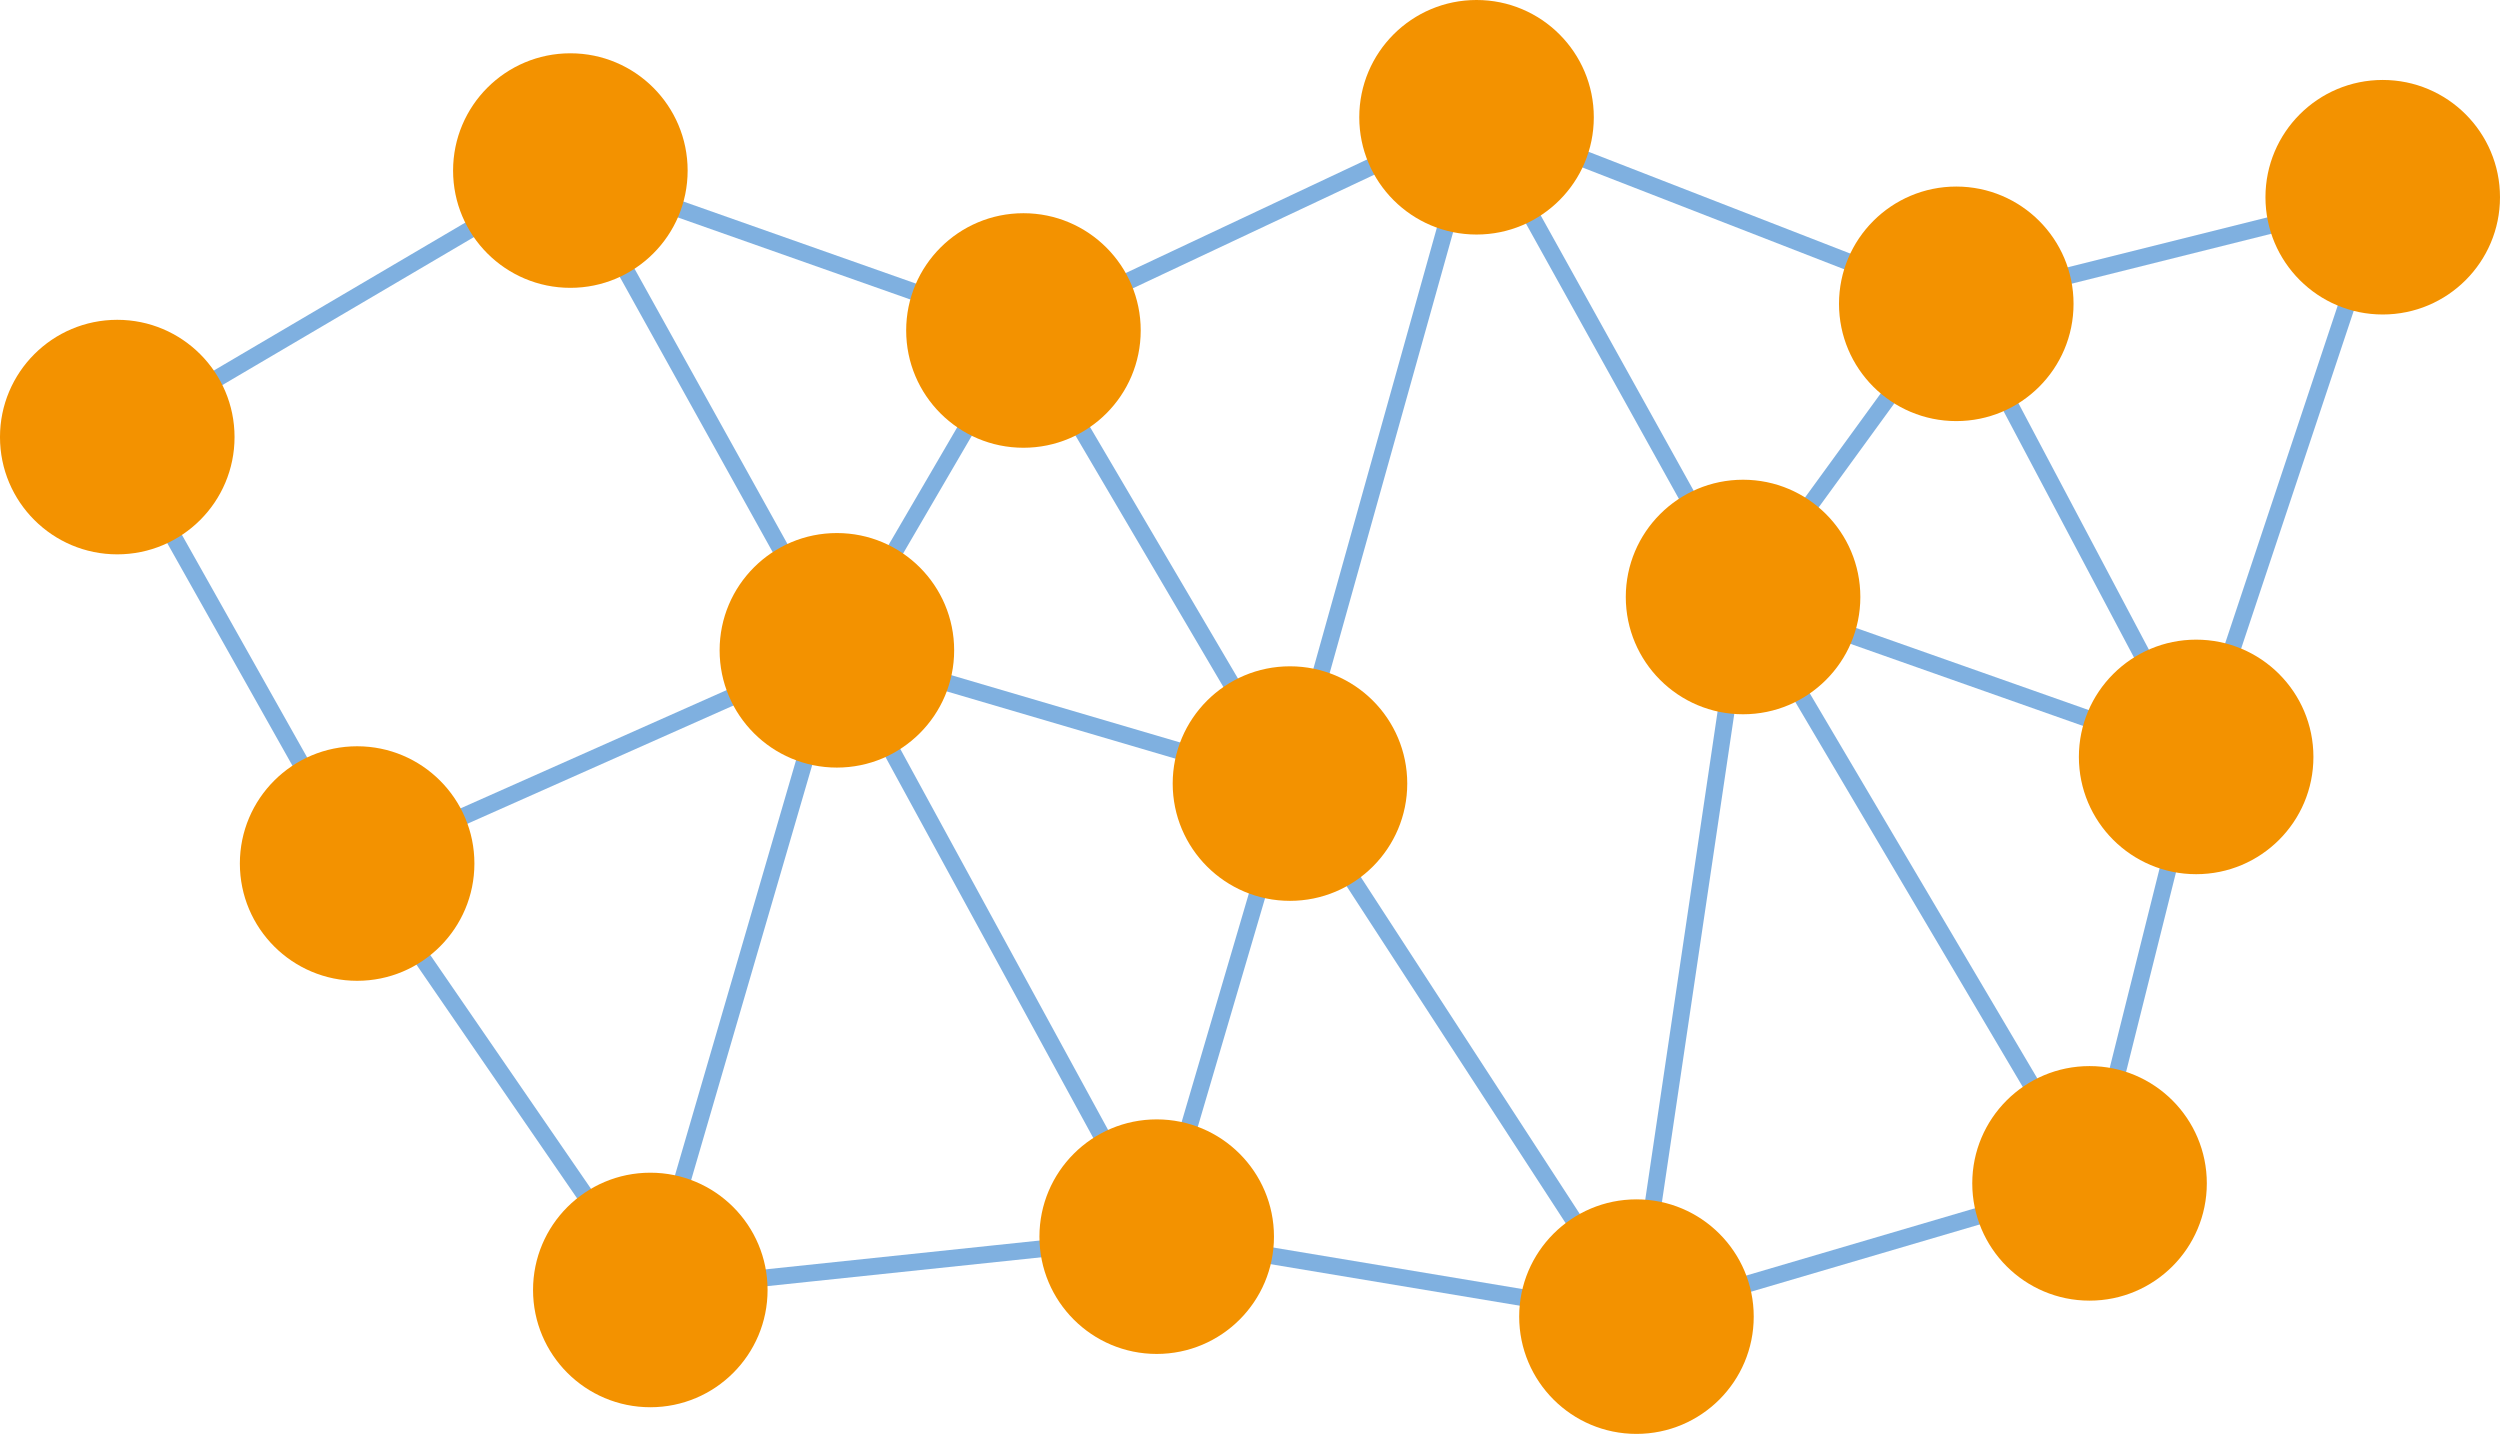
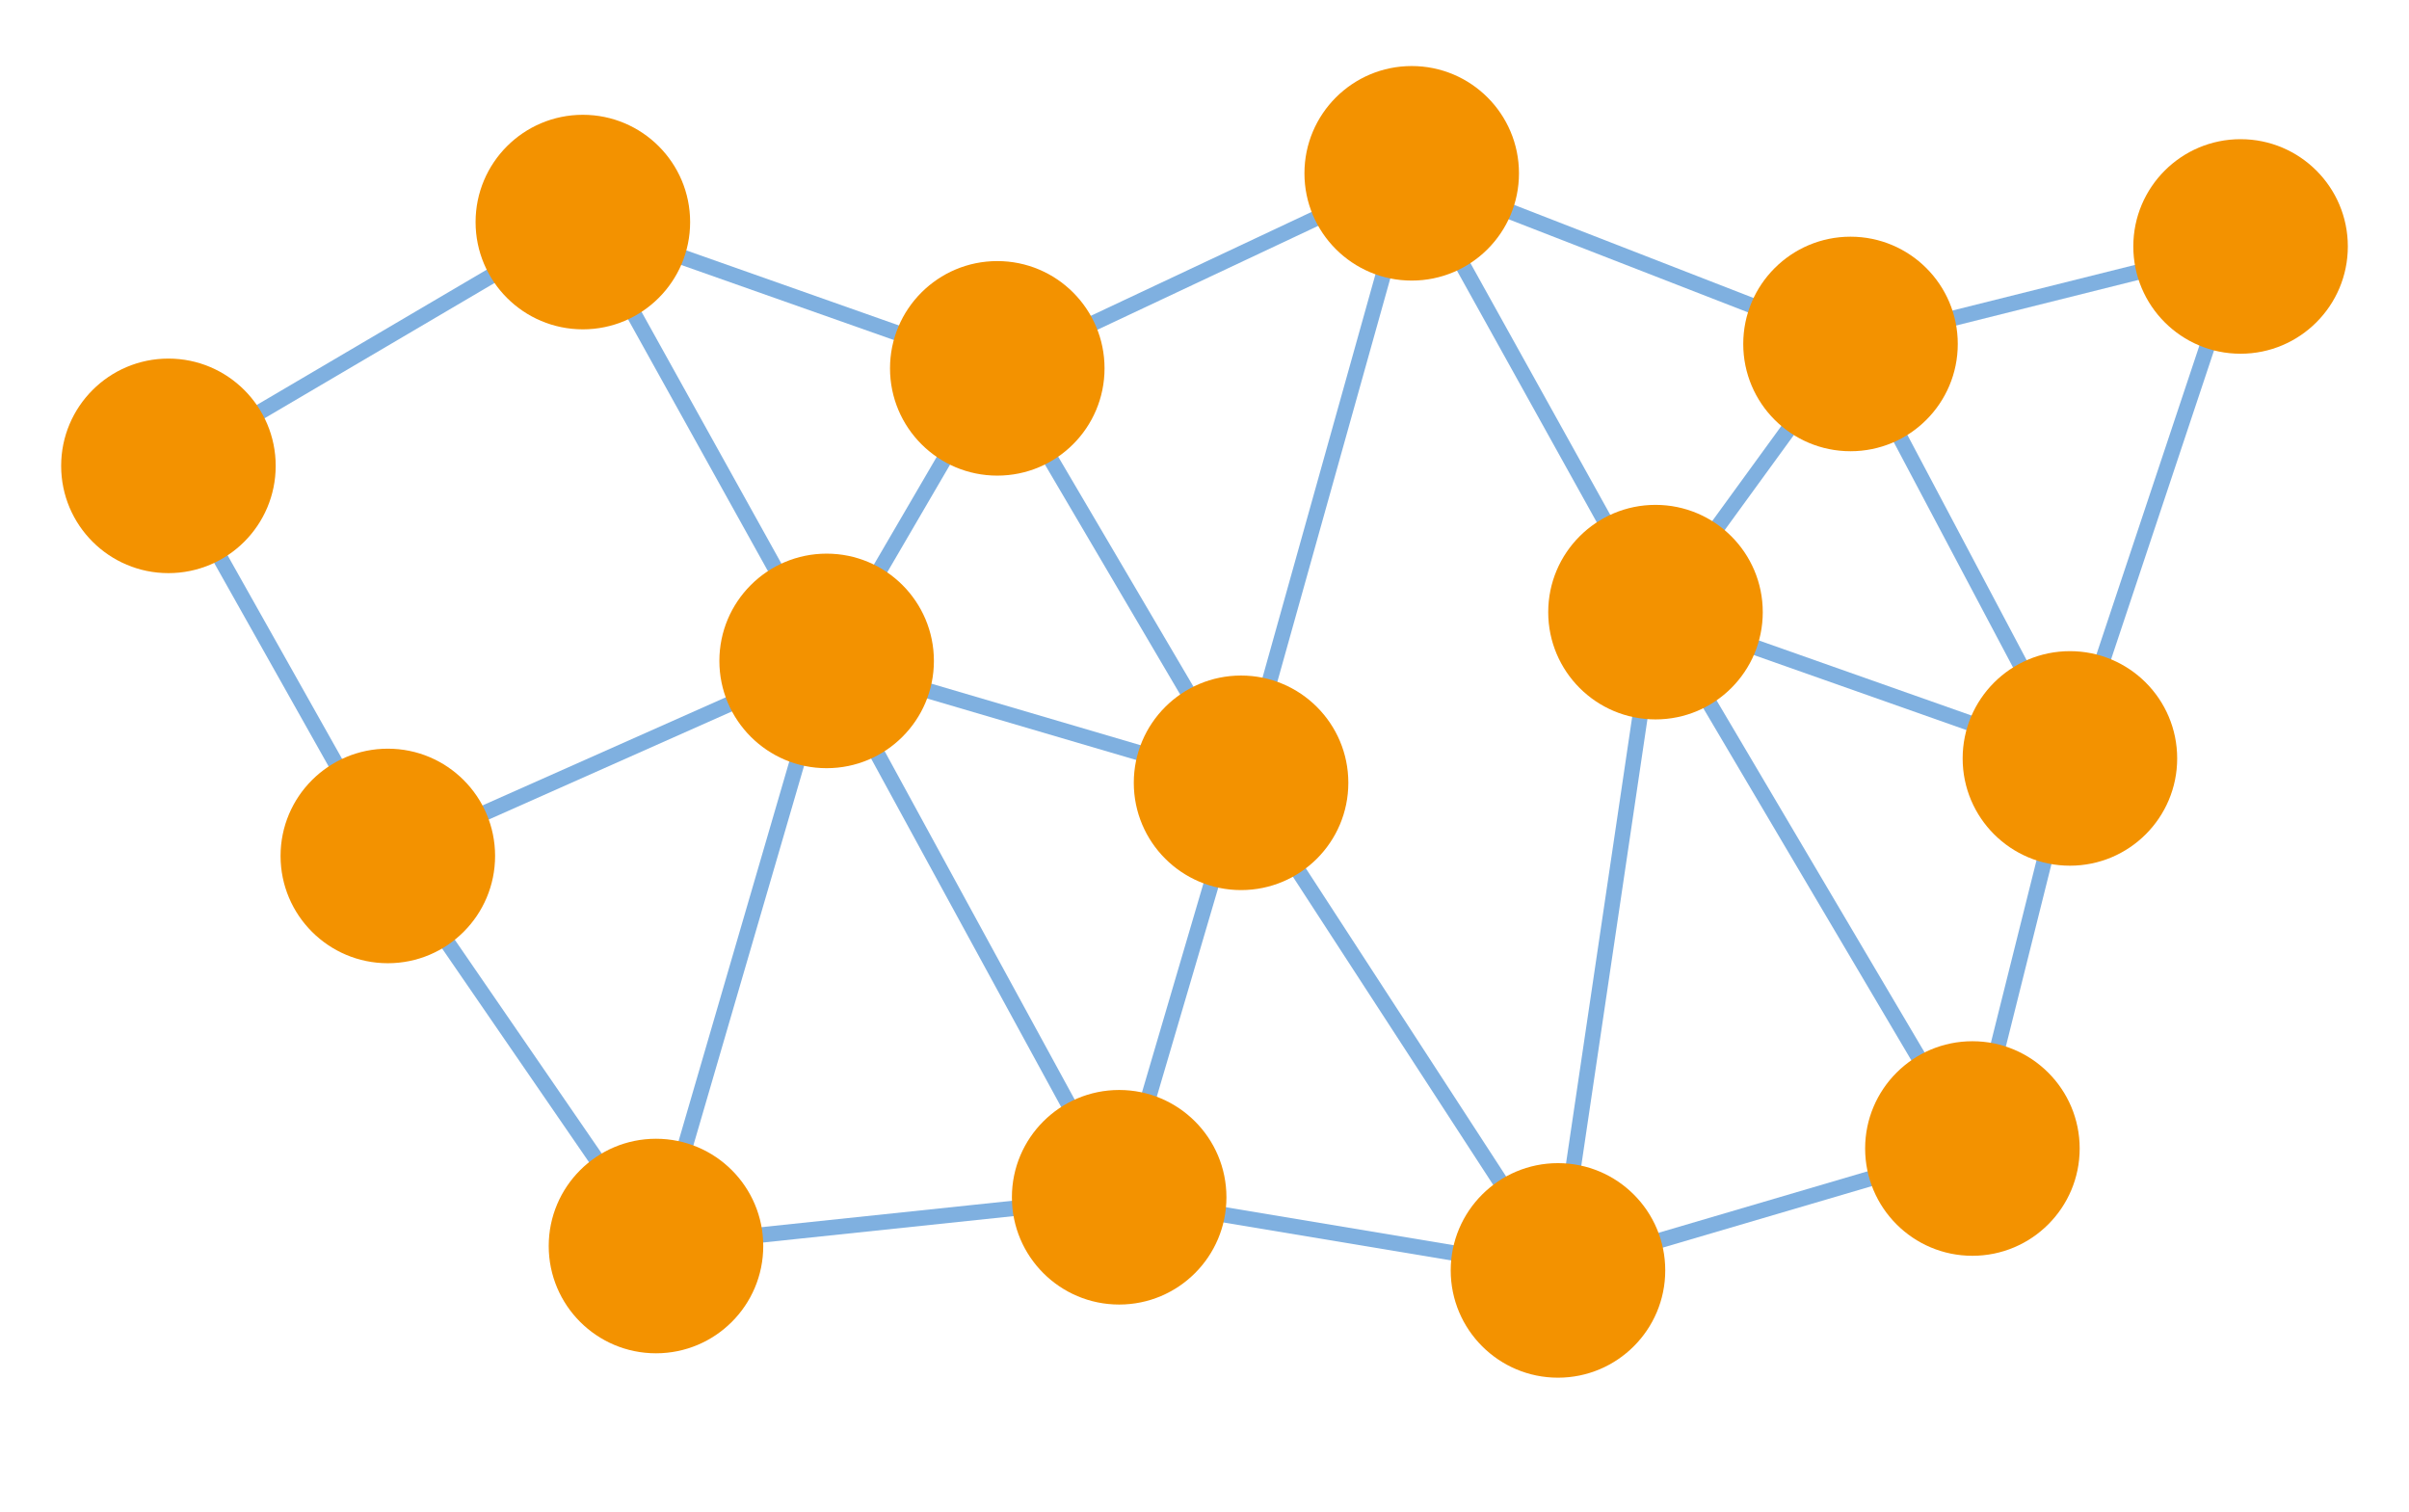
- <svg xmlns="http://www.w3.org/2000/svg" version="1.1" width="132.945pt" height="76.252pt" viewBox="-69.011 -69.011 132.945 76.252">
+ <svg xmlns="http://www.w3.org/2000/svg" version="1.1" width="140.057pt" height="87.899pt" viewBox="-72 -72 140.057 87.899">
  <g id="page1">
-     <g stroke-miterlimit="10" transform="translate(-62.77502,-30.17678)scale(0.996264,-0.996264)">
+     <g stroke-miterlimit="10" transform="translate(-62.20791,-29.32637)scale(0.996264,-0.996264)">
      <g fill="#000" stroke="#000">
        <g stroke-width="0.4">
          <g stroke="#7fb0e0">
            <g stroke-width="0.9">
              <path d="M0 15.649L24.185 29.875" fill="none" />
            </g>
          </g>
          <g stroke="#7fb0e0">
            <g stroke-width="0.9">
              <path d="M24.185 29.875L48.37 21.34" fill="none" />
            </g>
          </g>
          <g stroke="#7fb0e0">
            <g stroke-width="0.9">
              <path d="M48.37 21.34L72.555 32.72" fill="none" />
            </g>
          </g>
          <g stroke="#7fb0e0">
            <g stroke-width="0.9">
              <path d="M72.555 32.72L98.162 22.762" fill="none" />
            </g>
          </g>
          <g stroke="#7fb0e0">
            <g stroke-width="0.9">
              <path d="M98.162 22.762L120.924 28.453" fill="none" />
            </g>
          </g>
          <g stroke="#7fb0e0">
            <g stroke-width="0.9">
              <path d="M0 15.649L12.804-7.113" fill="none" />
            </g>
          </g>
          <g stroke="#7fb0e0">
            <g stroke-width="0.9">
              <path d="M12.804-7.113L38.411 4.268" fill="none" />
            </g>
          </g>
          <g stroke="#7fb0e0">
            <g stroke-width="0.9">
              <path d="M38.411 4.268L62.596-2.845" fill="none" />
            </g>
          </g>
          <g stroke="#7fb0e0">
            <g stroke-width="0.9">
              <path d="M86.781 7.113L110.966-1.423" fill="none" />
            </g>
          </g>
          <g stroke="#7fb0e0">
            <g stroke-width="0.9">
              <path d="M110.966-1.423L120.924 28.453" fill="none" />
            </g>
          </g>
          <g stroke="#7fb0e0">
            <g stroke-width="0.9">
              <path d="M24.185 29.875L38.411 4.268" fill="none" />
            </g>
          </g>
          <g stroke="#7fb0e0">
            <g stroke-width="0.9">
              <path d="M48.37 21.34L38.411 4.268" fill="none" />
            </g>
          </g>
          <g stroke="#7fb0e0">
            <g stroke-width="0.9">
              <path d="M48.37 21.34L62.596-2.845" fill="none" />
            </g>
          </g>
          <g stroke="#7fb0e0">
            <g stroke-width="0.9">
              <path d="M72.555 32.72L62.596-2.845" fill="none" />
            </g>
          </g>
          <g stroke="#7fb0e0">
            <g stroke-width="0.9">
              <path d="M72.555 32.72L86.781 7.113" fill="none" />
            </g>
          </g>
          <g stroke="#7fb0e0">
            <g stroke-width="0.9">
              <path d="M98.162 22.762L86.781 7.113" fill="none" />
            </g>
          </g>
          <g stroke="#7fb0e0">
            <g stroke-width="0.9">
              <path d="M98.162 22.762L110.966-1.423" fill="none" />
            </g>
          </g>
          <g stroke="#7fb0e0">
            <g stroke-width="0.9">
              <path d="M12.804-7.113L28.453-29.875" fill="none" />
            </g>
          </g>
          <g stroke="#7fb0e0">
            <g stroke-width="0.9">
              <path d="M28.453-29.875L55.483-27.03" fill="none" />
            </g>
          </g>
          <g stroke="#7fb0e0">
            <g stroke-width="0.9">
              <path d="M55.483-27.03L81.09-31.298" fill="none" />
            </g>
          </g>
          <g stroke="#7fb0e0">
            <g stroke-width="0.9">
              <path d="M81.09-31.298L105.275-24.185" fill="none" />
            </g>
          </g>
          <g stroke="#7fb0e0">
            <g stroke-width="0.9">
              <path d="M105.275-24.185L110.966-1.423" fill="none" />
            </g>
          </g>
          <g stroke="#7fb0e0">
            <g stroke-width="0.9">
              <path d="M38.411 4.268L28.453-29.875" fill="none" />
            </g>
          </g>
          <g stroke="#7fb0e0">
            <g stroke-width="0.9">
              <path d="M38.411 4.268L55.483-27.03" fill="none" />
            </g>
          </g>
          <g stroke="#7fb0e0">
            <g stroke-width="0.9">
              <path d="M62.596-2.845L55.483-27.03" fill="none" />
            </g>
          </g>
          <g stroke="#7fb0e0">
            <g stroke-width="0.9">
              <path d="M62.596-2.845L81.09-31.298" fill="none" />
            </g>
          </g>
          <g stroke="#7fb0e0">
            <g stroke-width="0.9">
              <path d="M86.781 7.113L81.09-31.298" fill="none" />
            </g>
          </g>
          <g stroke="#7fb0e0">
            <g stroke-width="0.9">
              <path d="M86.781 7.113L105.275-24.185" fill="none" />
            </g>
          </g>
          <g fill="#f39200">
            <g fill="#f39200">
              <path d="M6.26 15.649C6.26 19.106 3.457 21.909 0 21.909S-6.26 19.106-6.26 15.649C-6.26 12.192-3.457 9.39 0 9.39S6.26 12.192 6.26 15.649ZM0 15.649" stroke="none" />
            </g>
            <g transform="translate(0.0,15.6491)">
-               <g stroke="none" transform="scale(-1.00375,1.00375)translate(-62.77502,-30.17678)scale(-1,-1)">
+               <g stroke="none" transform="scale(-1.00375,1.00375)translate(-62.20791,-29.32637)scale(-1,-1)">
                <g fill="#000">
                  <g stroke="none" />
                </g>
              </g>
            </g>
          </g>
          <g fill="#f39200">
            <g fill="#f39200">
              <path d="M30.445 29.875C30.445 33.333 27.642 36.135 24.185 36.135C20.728 36.135 17.925 33.333 17.925 29.875S20.728 23.616 24.185 23.616C27.642 23.616 30.445 26.418 30.445 29.875ZM24.185 29.875" stroke="none" />
            </g>
            <g transform="translate(24.185,29.87546)">
-               <g stroke="none" transform="scale(-1.00375,1.00375)translate(-62.77502,-30.17678)scale(-1,-1)">
+               <g stroke="none" transform="scale(-1.00375,1.00375)translate(-62.20791,-29.32637)scale(-1,-1)">
                <g fill="#000">
                  <g stroke="none" />
                </g>
              </g>
            </g>
          </g>
          <g fill="#f39200">
            <g fill="#f39200">
              <path d="M54.629 21.34C54.629 24.797 51.827 27.599 48.37 27.599S42.11 24.797 42.11 21.34C42.11 17.882 44.912 15.08 48.37 15.08S54.629 17.882 54.629 21.34ZM48.37 21.34" stroke="none" />
            </g>
            <g transform="translate(48.36957,21.33955)">
-               <g stroke="none" transform="scale(-1.00375,1.00375)translate(-62.77502,-30.17678)scale(-1,-1)">
+               <g stroke="none" transform="scale(-1.00375,1.00375)translate(-62.20791,-29.32637)scale(-1,-1)">
                <g fill="#000">
                  <g stroke="none" />
                </g>
              </g>
            </g>
          </g>
          <g fill="#f39200">
            <g fill="#f39200">
              <path d="M78.814 32.72C78.814 36.178 76.012 38.98 72.555 38.98S66.295 36.178 66.295 32.72C66.295 29.263 69.097 26.461 72.555 26.461S78.814 29.263 78.814 32.72ZM72.555 32.72" stroke="none" />
            </g>
            <g transform="translate(72.55458,32.72047)">
-               <g stroke="none" transform="scale(-1.00375,1.00375)translate(-62.77502,-30.17678)scale(-1,-1)">
+               <g stroke="none" transform="scale(-1.00375,1.00375)translate(-62.20791,-29.32637)scale(-1,-1)">
                <g fill="#000">
                  <g stroke="none" />
                </g>
              </g>
            </g>
          </g>
          <g fill="#f39200">
            <g fill="#f39200">
              <path d="M104.421 22.762C104.421 26.219 101.619 29.022 98.162 29.022C94.705 29.022 91.902 26.219 91.902 22.762S94.705 16.503 98.162 16.503C101.619 16.503 104.421 19.305 104.421 22.762ZM98.162 22.762" stroke="none" />
            </g>
            <g transform="translate(98.16187,22.76227)">
-               <g stroke="none" transform="scale(-1.00375,1.00375)translate(-62.77502,-30.17678)scale(-1,-1)">
+               <g stroke="none" transform="scale(-1.00375,1.00375)translate(-62.20791,-29.32637)scale(-1,-1)">
                <g fill="#000">
                  <g stroke="none" />
                </g>
              </g>
            </g>
          </g>
          <g fill="#f39200">
            <g fill="#f39200">
              <path d="M127.184 28.453C127.184 31.91 124.381 34.712 120.924 34.712S114.665 31.91 114.665 28.453C114.665 24.996 117.467 22.193 120.924 22.193S127.184 24.996 127.184 28.453ZM120.924 28.453" stroke="none" />
            </g>
            <g transform="translate(120.9241,28.45274)">
-               <g stroke="none" transform="scale(-1.00375,1.00375)translate(-62.77502,-30.17678)scale(-1,-1)">
+               <g stroke="none" transform="scale(-1.00375,1.00375)translate(-62.20791,-29.32637)scale(-1,-1)">
                <g fill="#000">
                  <g stroke="none" />
                </g>
              </g>
            </g>
          </g>
          <g fill="#f39200">
            <g fill="#f39200">
              <path d="M19.063-7.113C19.063-3.656 16.261-.854 12.804-.854C9.347-.854 6.544-3.656 6.544-7.113C6.544-10.57 9.347-13.373 12.804-13.373C16.261-13.373 19.063-10.57 19.063-7.113ZM12.804-7.113" stroke="none" />
            </g>
            <g transform="translate(12.80363,-7.11317)">
-               <g stroke="none" transform="scale(-1.00375,1.00375)translate(-62.77502,-30.17678)scale(-1,-1)">
+               <g stroke="none" transform="scale(-1.00375,1.00375)translate(-62.20791,-29.32637)scale(-1,-1)">
                <g fill="#000">
                  <g stroke="none" />
                </g>
              </g>
            </g>
          </g>
          <g fill="#f39200">
            <g fill="#f39200">
              <path d="M44.671 4.268C44.671 7.725 41.868 10.527 38.411 10.527C34.954 10.527 32.152 7.725 32.152 4.268S34.954-1.992 38.411-1.992C41.868-1.992 44.671 .811 44.671 4.268ZM38.411 4.268" stroke="none" />
            </g>
            <g transform="translate(38.41138,4.26773)">
-               <g stroke="none" transform="scale(-1.00375,1.00375)translate(-62.77502,-30.17678)scale(-1,-1)">
+               <g stroke="none" transform="scale(-1.00375,1.00375)translate(-62.20791,-29.32637)scale(-1,-1)">
                <g fill="#000">
                  <g stroke="none" />
                </g>
              </g>
            </g>
          </g>
          <g fill="#f39200">
            <g fill="#f39200">
              <path d="M68.856-2.845C68.856 .612 66.053 3.414 62.596 3.414C59.139 3.414 56.336 .612 56.336-2.845C56.336-6.303 59.139-9.105 62.596-9.105C66.053-9.105 68.856-6.303 68.856-2.845ZM62.596-2.845" stroke="none" />
            </g>
            <g transform="translate(62.59595,-2.84544)">
-               <g stroke="none" transform="scale(-1.00375,1.00375)translate(-62.77502,-30.17678)scale(-1,-1)">
+               <g stroke="none" transform="scale(-1.00375,1.00375)translate(-62.20791,-29.32637)scale(-1,-1)">
                <g fill="#000">
                  <g stroke="none" />
                </g>
              </g>
            </g>
          </g>
          <g fill="#f39200">
            <g fill="#f39200">
              <path d="M93.041 7.113C93.041 10.57 90.238 13.373 86.781 13.373C83.324 13.373 80.521 10.57 80.521 7.113C80.521 3.656 83.324 .854 86.781 .854C90.238 .854 93.041 3.656 93.041 7.113ZM86.781 7.113" stroke="none" />
            </g>
            <g transform="translate(86.78094,7.11317)">
-               <g stroke="none" transform="scale(-1.00375,1.00375)translate(-62.77502,-30.17678)scale(-1,-1)">
+               <g stroke="none" transform="scale(-1.00375,1.00375)translate(-62.20791,-29.32637)scale(-1,-1)">
                <g fill="#000">
                  <g stroke="none" />
                </g>
              </g>
            </g>
          </g>
          <g fill="#f39200">
            <g fill="#f39200">
              <path d="M117.225-1.423C117.225 2.034 114.423 4.837 110.966 4.837C107.508 4.837 104.706 2.034 104.706-1.423S107.508-7.682 110.966-7.682C114.423-7.682 117.225-4.88 117.225-1.423ZM110.966-1.423" stroke="none" />
            </g>
            <g transform="translate(110.9655,-1.42271)">
-               <g stroke="none" transform="scale(-1.00375,1.00375)translate(-62.77502,-30.17678)scale(-1,-1)">
+               <g stroke="none" transform="scale(-1.00375,1.00375)translate(-62.20791,-29.32637)scale(-1,-1)">
                <g fill="#000">
                  <g stroke="none" />
                </g>
              </g>
            </g>
          </g>
          <g fill="#f39200">
            <g fill="#f39200">
              <path d="M34.712-29.875C34.712-26.418 31.91-23.616 28.453-23.616C24.996-23.616 22.193-26.418 22.193-29.875S24.996-36.135 28.453-36.135C31.91-36.135 34.712-33.333 34.712-29.875ZM28.453-29.875" stroke="none" />
            </g>
            <g transform="translate(28.45274,-29.87546)">
-               <g stroke="none" transform="scale(-1.00375,1.00375)translate(-62.77502,-30.17678)scale(-1,-1)">
+               <g stroke="none" transform="scale(-1.00375,1.00375)translate(-62.20791,-29.32637)scale(-1,-1)">
                <g fill="#000">
                  <g stroke="none" />
                </g>
              </g>
            </g>
          </g>
          <g fill="#f39200">
            <g fill="#f39200">
              <path d="M61.742-27.03C61.742-23.573 58.94-20.77 55.483-20.77S49.223-23.573 49.223-27.03S52.026-33.29 55.483-33.29S61.742-30.487 61.742-27.03ZM55.483-27.03" stroke="none" />
            </g>
            <g transform="translate(55.48276,-27.03001)">
-               <g stroke="none" transform="scale(-1.00375,1.00375)translate(-62.77502,-30.17678)scale(-1,-1)">
+               <g stroke="none" transform="scale(-1.00375,1.00375)translate(-62.20791,-29.32637)scale(-1,-1)">
                <g fill="#000">
                  <g stroke="none" />
                </g>
              </g>
            </g>
          </g>
          <g fill="#f39200">
            <g fill="#f39200">
              <path d="M87.35-31.298C87.35-27.841 84.548-25.039 81.09-25.039C77.633-25.039 74.831-27.841 74.831-31.298S77.633-37.558 81.09-37.558C84.548-37.558 87.35-34.755 87.35-31.298ZM81.09-31.298" stroke="none" />
            </g>
            <g transform="translate(81.09048,-31.29819)">
-               <g stroke="none" transform="scale(-1.00375,1.00375)translate(-62.77502,-30.17678)scale(-1,-1)">
+               <g stroke="none" transform="scale(-1.00375,1.00375)translate(-62.20791,-29.32637)scale(-1,-1)">
                <g fill="#000">
                  <g stroke="none" />
                </g>
              </g>
            </g>
          </g>
          <g fill="#f39200">
            <g fill="#f39200">
              <path d="M111.535-24.185C111.535-20.728 108.732-17.925 105.275-17.925C101.818-17.925 99.015-20.728 99.015-24.185C99.015-27.642 101.818-30.445 105.275-30.445C108.732-30.445 111.535-27.642 111.535-24.185ZM105.275-24.185" stroke="none" />
            </g>
            <g transform="translate(105.275,-24.185)">
-               <g stroke="none" transform="scale(-1.00375,1.00375)translate(-62.77502,-30.17678)scale(-1,-1)">
+               <g stroke="none" transform="scale(-1.00375,1.00375)translate(-62.20791,-29.32637)scale(-1,-1)">
                <g fill="#000">
                  <g stroke="none" />
                </g>
              </g>
            </g>
          </g>
        </g>
      </g>
    </g>
  </g>
</svg>
